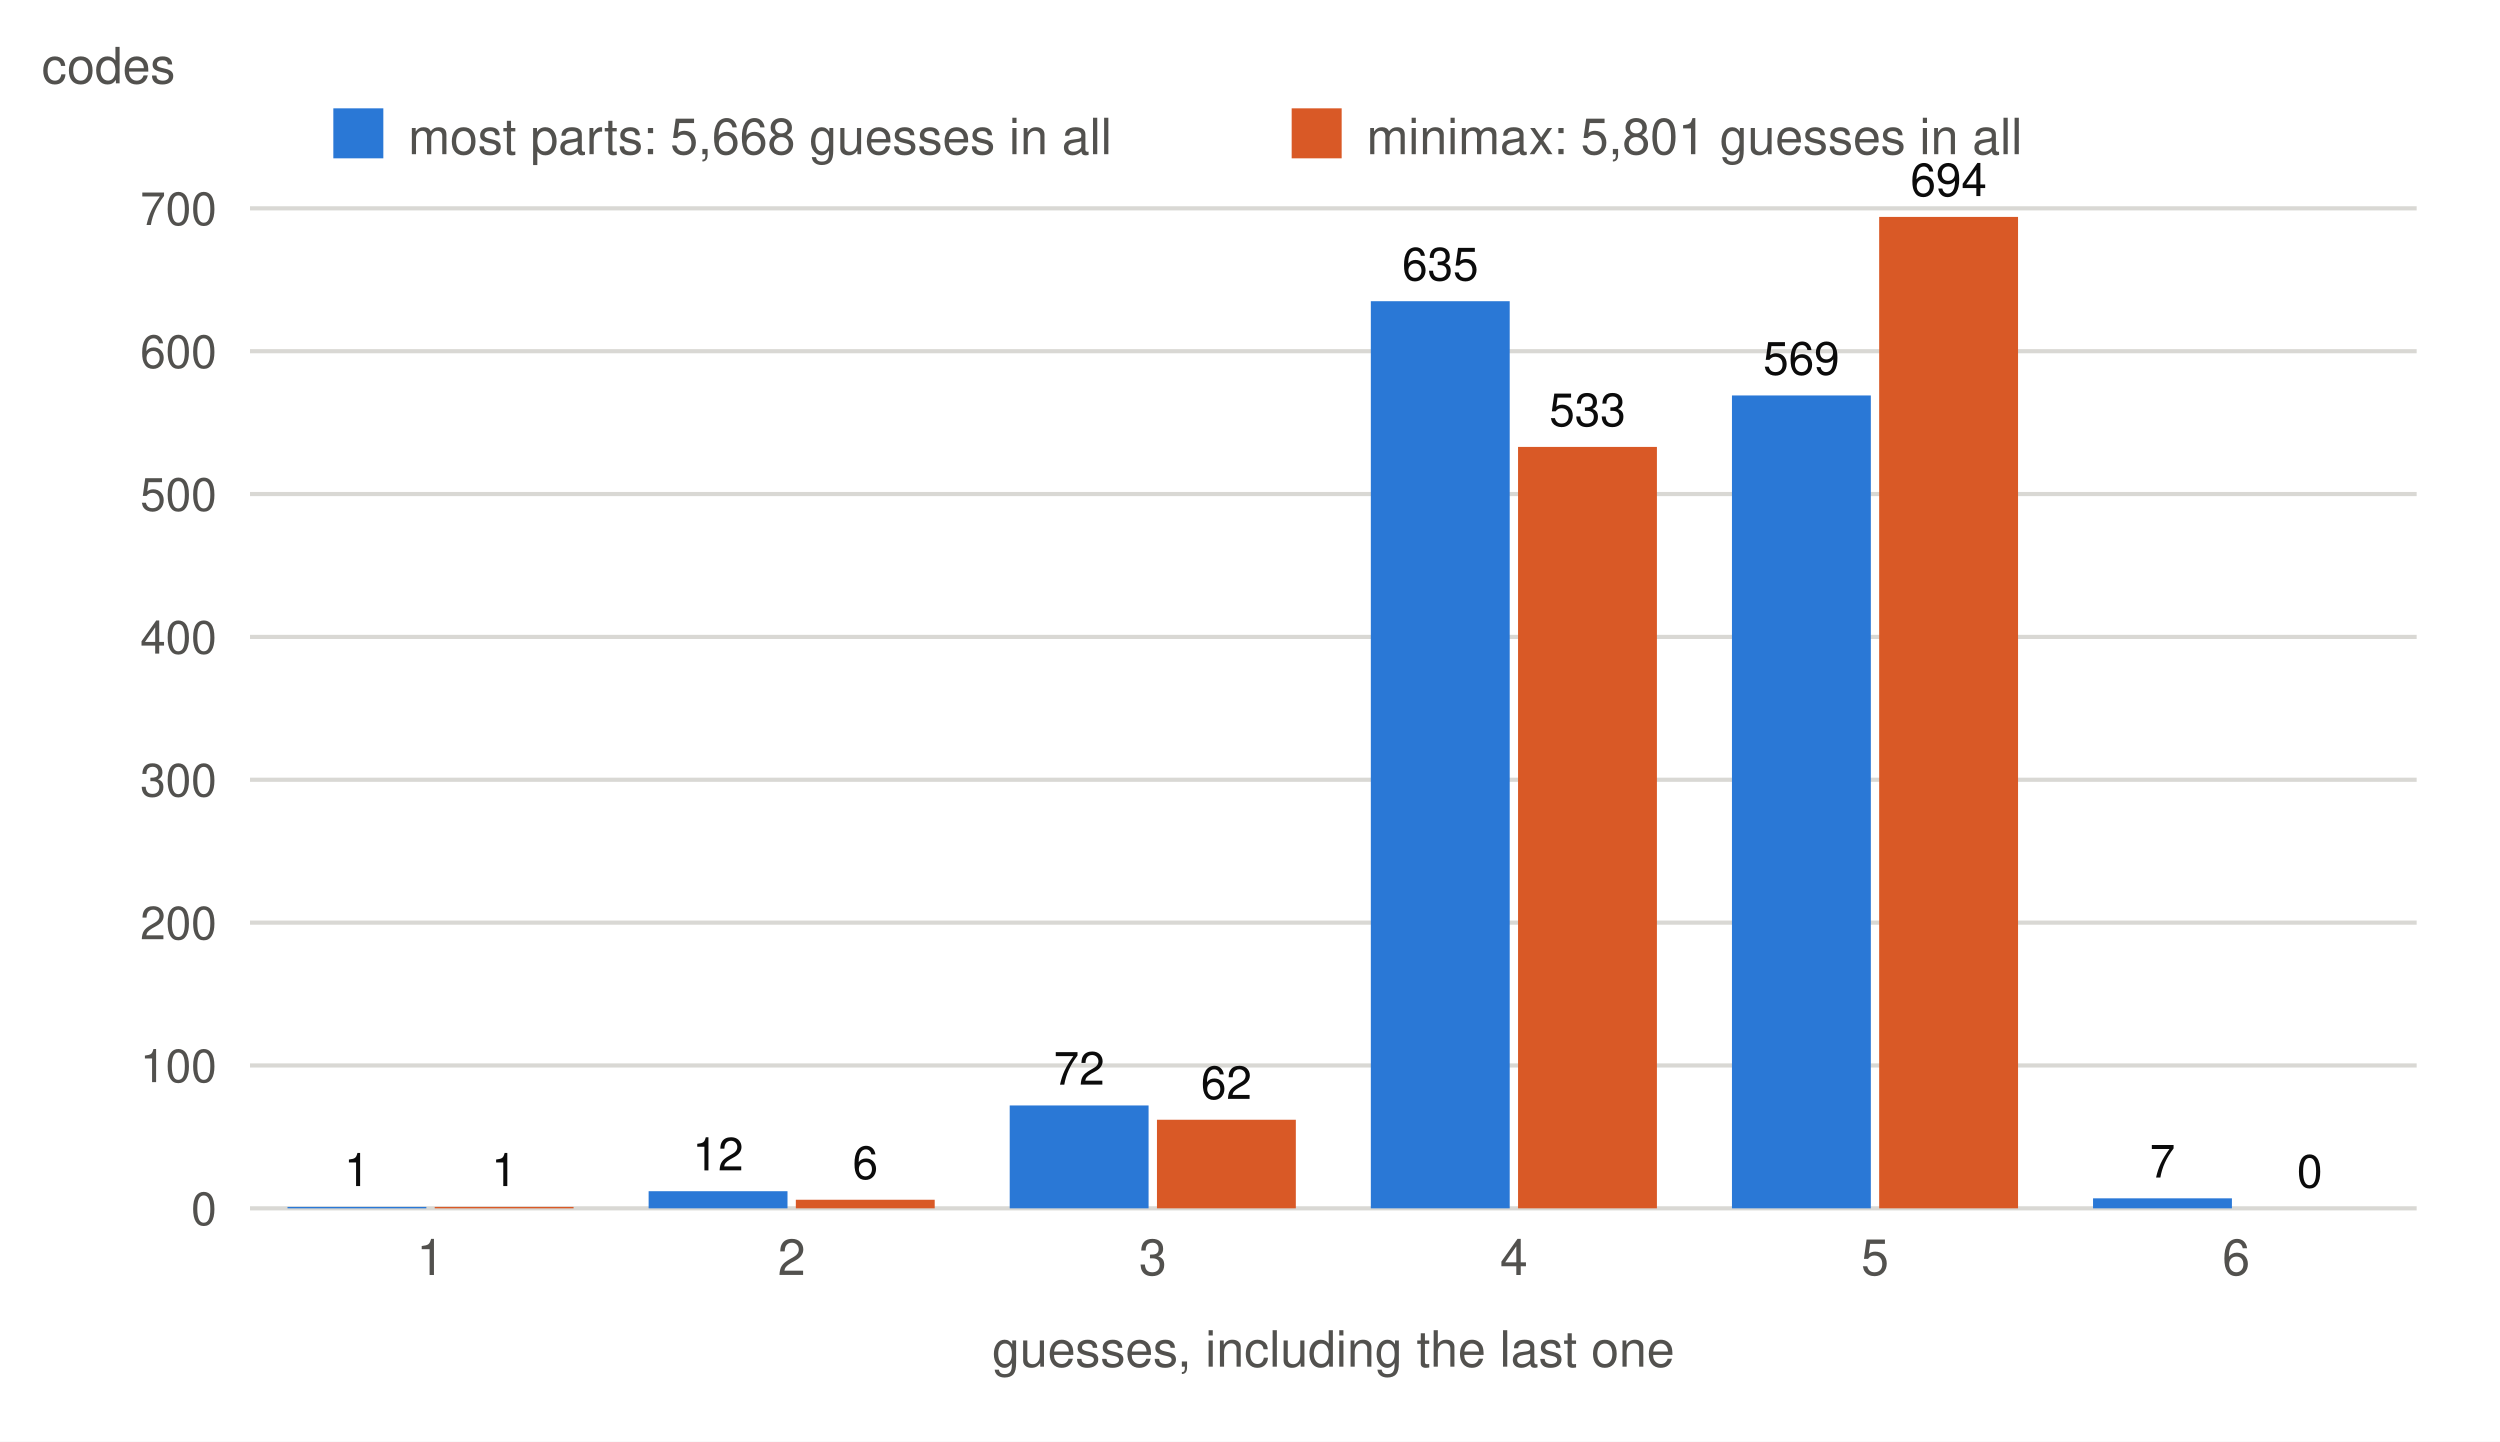
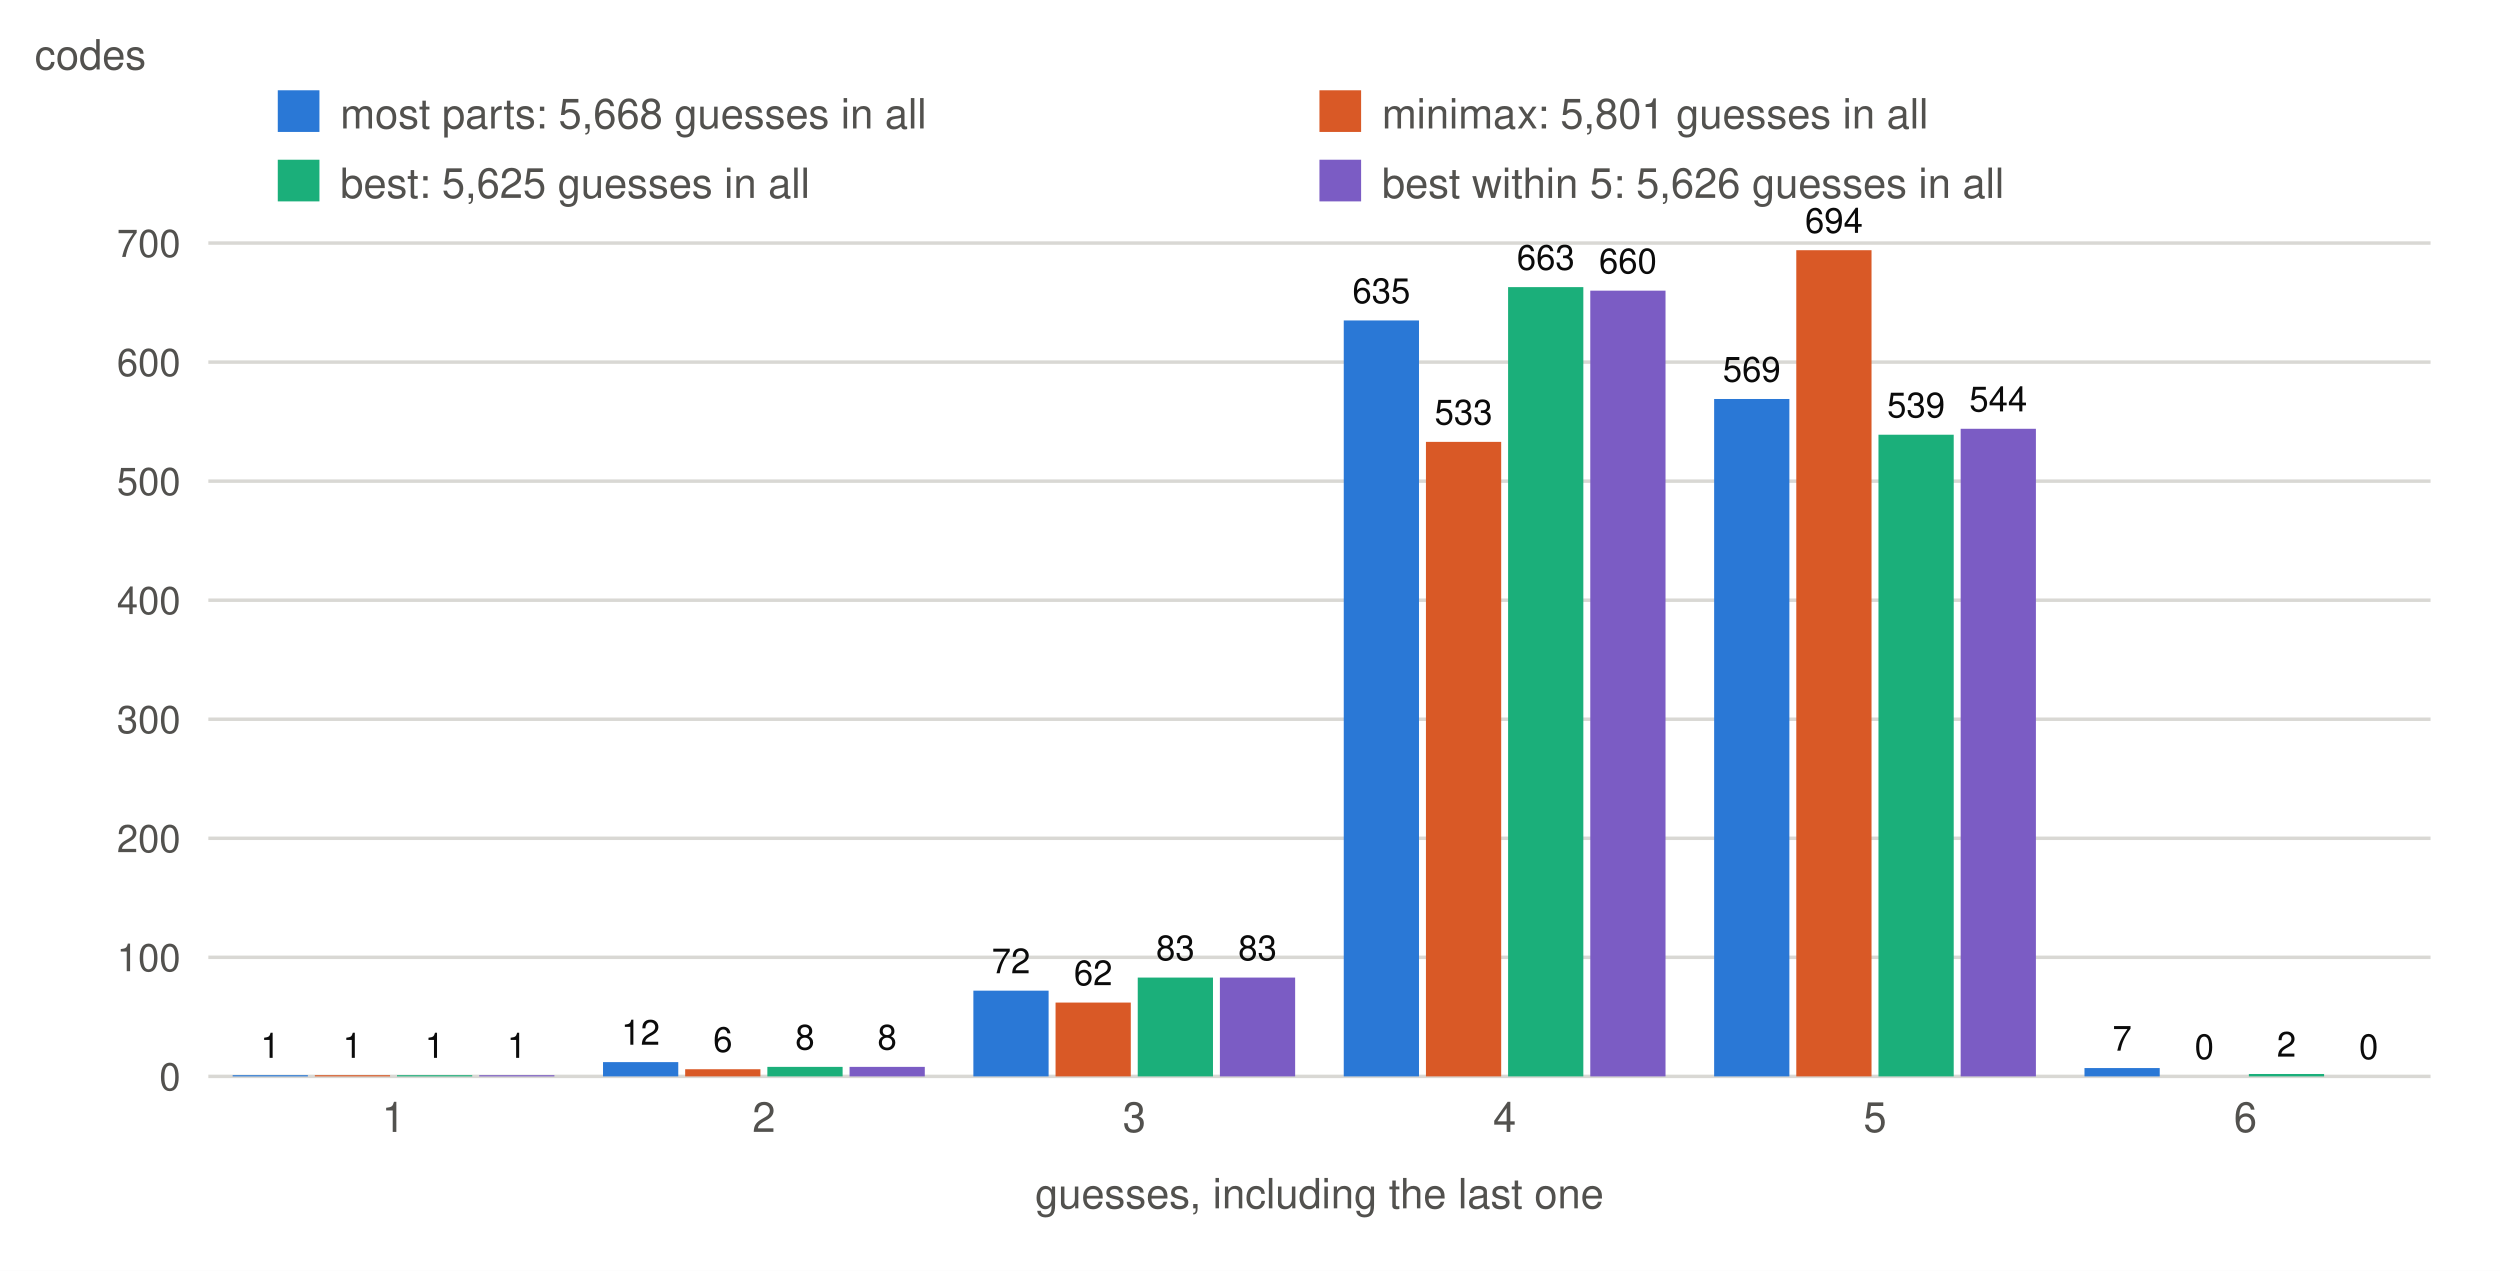
- <svg xmlns="http://www.w3.org/2000/svg" width="600" height="346" viewBox="0 0 600 346" role="img" font-family="Helvetica, Arial, sans-serif">
-   <rect width="600" height="346" fill="#ffffff" />
-   <line x1="60" y1="290" x2="580" y2="290" stroke="#d9d8d4" />
-   <text x="52" y="294" font-size="11" fill="#52514e" text-anchor="end">0</text>
-   <line x1="60" y1="255.71" x2="580" y2="255.71" stroke="#d9d8d4" />
-   <text x="52" y="259.71" font-size="11" fill="#52514e" text-anchor="end">100</text>
-   <line x1="60" y1="221.43" x2="580" y2="221.43" stroke="#d9d8d4" />
-   <text x="52" y="225.43" font-size="11" fill="#52514e" text-anchor="end">200</text>
-   <line x1="60" y1="187.14" x2="580" y2="187.14" stroke="#d9d8d4" />
-   <text x="52" y="191.14" font-size="11" fill="#52514e" text-anchor="end">300</text>
-   <line x1="60" y1="152.86" x2="580" y2="152.86" stroke="#d9d8d4" />
-   <text x="52" y="156.86" font-size="11" fill="#52514e" text-anchor="end">400</text>
-   <line x1="60" y1="118.57" x2="580" y2="118.57" stroke="#d9d8d4" />
-   <text x="52" y="122.57" font-size="11" fill="#52514e" text-anchor="end">500</text>
-   <line x1="60" y1="84.29" x2="580" y2="84.29" stroke="#d9d8d4" />
-   <text x="52" y="88.29" font-size="11" fill="#52514e" text-anchor="end">600</text>
-   <line x1="60" y1="50" x2="580" y2="50" stroke="#d9d8d4" />
-   <text x="52" y="54" font-size="11" fill="#52514e" text-anchor="end">700</text>
-   <rect x="69" y="289.66" width="33.33" height="0.34" fill="#2a78d6" />
-   <text x="85.67" y="284.66" font-size="11" text-anchor="middle" fill="#0b0b0b">1</text>
-   <rect x="104.33" y="289.66" width="33.33" height="0.34" fill="#d95926" />
-   <text x="121" y="284.66" font-size="11" text-anchor="middle" fill="#0b0b0b">1</text>
-   <text x="103.33" y="306" font-size="12" fill="#52514e" text-anchor="middle">1</text>
-   <rect x="155.67" y="285.89" width="33.33" height="4.11" fill="#2a78d6" />
-   <text x="172.33" y="280.89" font-size="11" text-anchor="middle" fill="#0b0b0b">12</text>
-   <rect x="191" y="287.94" width="33.33" height="2.06" fill="#d95926" />
-   <text x="207.67" y="282.94" font-size="11" text-anchor="middle" fill="#0b0b0b">6</text>
-   <text x="190" y="306" font-size="12" fill="#52514e" text-anchor="middle">2</text>
-   <rect x="242.33" y="265.31" width="33.33" height="24.69" fill="#2a78d6" />
-   <text x="259" y="260.31" font-size="11" text-anchor="middle" fill="#0b0b0b">72</text>
-   <rect x="277.67" y="268.74" width="33.33" height="21.26" fill="#d95926" />
-   <text x="294.33" y="263.74" font-size="11" text-anchor="middle" fill="#0b0b0b">62</text>
-   <text x="276.67" y="306" font-size="12" fill="#52514e" text-anchor="middle">3</text>
-   <rect x="329" y="72.29" width="33.33" height="217.71" fill="#2a78d6" />
-   <text x="345.67" y="67.29" font-size="11" text-anchor="middle" fill="#0b0b0b">635</text>
-   <rect x="364.33" y="107.26" width="33.33" height="182.74" fill="#d95926" />
-   <text x="381" y="102.26" font-size="11" text-anchor="middle" fill="#0b0b0b">533</text>
-   <text x="363.33" y="306" font-size="12" fill="#52514e" text-anchor="middle">4</text>
-   <rect x="415.67" y="94.91" width="33.33" height="195.09" fill="#2a78d6" />
-   <text x="432.33" y="89.91" font-size="11" text-anchor="middle" fill="#0b0b0b">569</text>
-   <rect x="451" y="52.06" width="33.33" height="237.94" fill="#d95926" />
-   <text x="467.67" y="47.06" font-size="11" text-anchor="middle" fill="#0b0b0b">694</text>
-   <text x="450" y="306" font-size="12" fill="#52514e" text-anchor="middle">5</text>
-   <rect x="502.33" y="287.6" width="33.33" height="2.4" fill="#2a78d6" />
-   <text x="519" y="282.6" font-size="11" text-anchor="middle" fill="#0b0b0b">7</text>
-   <text x="554.33" y="285" font-size="11" text-anchor="middle" fill="#0b0b0b">0</text>
-   <text x="536.67" y="306" font-size="12" fill="#52514e" text-anchor="middle">6</text>
-   <text x="320" y="328" font-size="12" fill="#52514e" text-anchor="middle">guesses, including the last one</text>
+ <svg xmlns="http://www.w3.org/2000/svg" width="720" height="366" viewBox="0 0 720 366" role="img" font-family="Helvetica, Arial, sans-serif">
+   <rect width="720" height="366" fill="#ffffff" />
+   <line x1="60" y1="310" x2="700" y2="310" stroke="#d9d8d4" />
+   <text x="52" y="314" font-size="11" fill="#52514e" text-anchor="end">0</text>
+   <line x1="60" y1="275.71" x2="700" y2="275.71" stroke="#d9d8d4" />
+   <text x="52" y="279.71" font-size="11" fill="#52514e" text-anchor="end">100</text>
+   <line x1="60" y1="241.43" x2="700" y2="241.43" stroke="#d9d8d4" />
+   <text x="52" y="245.43" font-size="11" fill="#52514e" text-anchor="end">200</text>
+   <line x1="60" y1="207.14" x2="700" y2="207.14" stroke="#d9d8d4" />
+   <text x="52" y="211.14" font-size="11" fill="#52514e" text-anchor="end">300</text>
+   <line x1="60" y1="172.86" x2="700" y2="172.86" stroke="#d9d8d4" />
+   <text x="52" y="176.86" font-size="11" fill="#52514e" text-anchor="end">400</text>
+   <line x1="60" y1="138.57" x2="700" y2="138.57" stroke="#d9d8d4" />
+   <text x="52" y="142.57" font-size="11" fill="#52514e" text-anchor="end">500</text>
+   <line x1="60" y1="104.29" x2="700" y2="104.29" stroke="#d9d8d4" />
+   <text x="52" y="108.29" font-size="11" fill="#52514e" text-anchor="end">600</text>
+   <line x1="60" y1="70" x2="700" y2="70" stroke="#d9d8d4" />
+   <text x="52" y="74" font-size="11" fill="#52514e" text-anchor="end">700</text>
+   <rect x="67" y="309.66" width="21.67" height="0.34" fill="#2a78d6" />
+   <text x="77.83" y="304.66" font-size="10" text-anchor="middle" fill="#0b0b0b">1</text>
+   <rect x="90.67" y="309.66" width="21.67" height="0.34" fill="#d95926" />
+   <text x="101.5" y="304.66" font-size="10" text-anchor="middle" fill="#0b0b0b">1</text>
+   <rect x="114.33" y="309.66" width="21.67" height="0.34" fill="#1baf7a" />
+   <text x="125.17" y="304.66" font-size="10" text-anchor="middle" fill="#0b0b0b">1</text>
+   <rect x="138" y="309.66" width="21.67" height="0.34" fill="#7b5cc4" />
+   <text x="148.83" y="304.66" font-size="10" text-anchor="middle" fill="#0b0b0b">1</text>
+   <text x="113.33" y="326" font-size="12" fill="#52514e" text-anchor="middle">1</text>
+   <rect x="173.67" y="305.89" width="21.67" height="4.11" fill="#2a78d6" />
+   <text x="184.5" y="300.89" font-size="10" text-anchor="middle" fill="#0b0b0b">12</text>
+   <rect x="197.33" y="307.94" width="21.67" height="2.06" fill="#d95926" />
+   <text x="208.17" y="302.94" font-size="10" text-anchor="middle" fill="#0b0b0b">6</text>
+   <rect x="221" y="307.26" width="21.67" height="2.74" fill="#1baf7a" />
+   <text x="231.83" y="302.26" font-size="10" text-anchor="middle" fill="#0b0b0b">8</text>
+   <rect x="244.67" y="307.26" width="21.67" height="2.74" fill="#7b5cc4" />
+   <text x="255.5" y="302.26" font-size="10" text-anchor="middle" fill="#0b0b0b">8</text>
+   <text x="220" y="326" font-size="12" fill="#52514e" text-anchor="middle">2</text>
+   <rect x="280.33" y="285.31" width="21.67" height="24.69" fill="#2a78d6" />
+   <text x="291.17" y="280.31" font-size="10" text-anchor="middle" fill="#0b0b0b">72</text>
+   <rect x="304" y="288.74" width="21.67" height="21.26" fill="#d95926" />
+   <text x="314.83" y="283.74" font-size="10" text-anchor="middle" fill="#0b0b0b">62</text>
+   <rect x="327.67" y="281.54" width="21.67" height="28.46" fill="#1baf7a" />
+   <text x="338.5" y="276.54" font-size="10" text-anchor="middle" fill="#0b0b0b">83</text>
+   <rect x="351.33" y="281.54" width="21.67" height="28.46" fill="#7b5cc4" />
+   <text x="362.17" y="276.54" font-size="10" text-anchor="middle" fill="#0b0b0b">83</text>
+   <text x="326.67" y="326" font-size="12" fill="#52514e" text-anchor="middle">3</text>
+   <rect x="387" y="92.29" width="21.67" height="217.71" fill="#2a78d6" />
+   <text x="397.83" y="87.29" font-size="10" text-anchor="middle" fill="#0b0b0b">635</text>
+   <rect x="410.67" y="127.26" width="21.67" height="182.74" fill="#d95926" />
+   <text x="421.5" y="122.26" font-size="10" text-anchor="middle" fill="#0b0b0b">533</text>
+   <rect x="434.33" y="82.69" width="21.67" height="227.31" fill="#1baf7a" />
+   <text x="445.17" y="77.69" font-size="10" text-anchor="middle" fill="#0b0b0b">663</text>
+   <rect x="458" y="83.71" width="21.67" height="226.29" fill="#7b5cc4" />
+   <text x="468.83" y="78.71" font-size="10" text-anchor="middle" fill="#0b0b0b">660</text>
+   <text x="433.33" y="326" font-size="12" fill="#52514e" text-anchor="middle">4</text>
+   <rect x="493.67" y="114.91" width="21.67" height="195.09" fill="#2a78d6" />
+   <text x="504.5" y="109.91" font-size="10" text-anchor="middle" fill="#0b0b0b">569</text>
+   <rect x="517.33" y="72.06" width="21.67" height="237.94" fill="#d95926" />
+   <text x="528.17" y="67.06" font-size="10" text-anchor="middle" fill="#0b0b0b">694</text>
+   <rect x="541" y="125.2" width="21.67" height="184.8" fill="#1baf7a" />
+   <text x="551.83" y="120.2" font-size="10" text-anchor="middle" fill="#0b0b0b">539</text>
+   <rect x="564.67" y="123.49" width="21.67" height="186.51" fill="#7b5cc4" />
+   <text x="575.5" y="118.49" font-size="10" text-anchor="middle" fill="#0b0b0b">544</text>
+   <text x="540" y="326" font-size="12" fill="#52514e" text-anchor="middle">5</text>
+   <rect x="600.33" y="307.6" width="21.67" height="2.4" fill="#2a78d6" />
+   <text x="611.17" y="302.6" font-size="10" text-anchor="middle" fill="#0b0b0b">7</text>
+   <text x="634.83" y="305" font-size="10" text-anchor="middle" fill="#0b0b0b">0</text>
+   <rect x="647.67" y="309.31" width="21.67" height="0.69" fill="#1baf7a" />
+   <text x="658.5" y="304.31" font-size="10" text-anchor="middle" fill="#0b0b0b">2</text>
+   <text x="682.17" y="305" font-size="10" text-anchor="middle" fill="#0b0b0b">0</text>
+   <text x="646.67" y="326" font-size="12" fill="#52514e" text-anchor="middle">6</text>
+   <text x="380" y="348" font-size="12" fill="#52514e" text-anchor="middle">guesses, including the last one</text>
  <text x="10" y="20" font-size="12" fill="#52514e">codes</text>
  <rect x="80" y="26" width="12" height="12" fill="#2a78d6" />
  <text x="98" y="37" font-size="12" fill="#52514e">most parts: 5,668 guesses in all</text>
-   <rect x="310" y="26" width="12" height="12" fill="#d95926" />
-   <text x="328" y="37" font-size="12" fill="#52514e">minimax: 5,801 guesses in all</text>
+   <rect x="380" y="26" width="12" height="12" fill="#d95926" />
+   <text x="398" y="37" font-size="12" fill="#52514e">minimax: 5,801 guesses in all</text>
+   <rect x="80" y="46" width="12" height="12" fill="#1baf7a" />
+   <text x="98" y="57" font-size="12" fill="#52514e">best: 5,625 guesses in all</text>
+   <rect x="380" y="46" width="12" height="12" fill="#7b5cc4" />
+   <text x="398" y="57" font-size="12" fill="#52514e">best within 5: 5,626 guesses in all</text>
</svg>
